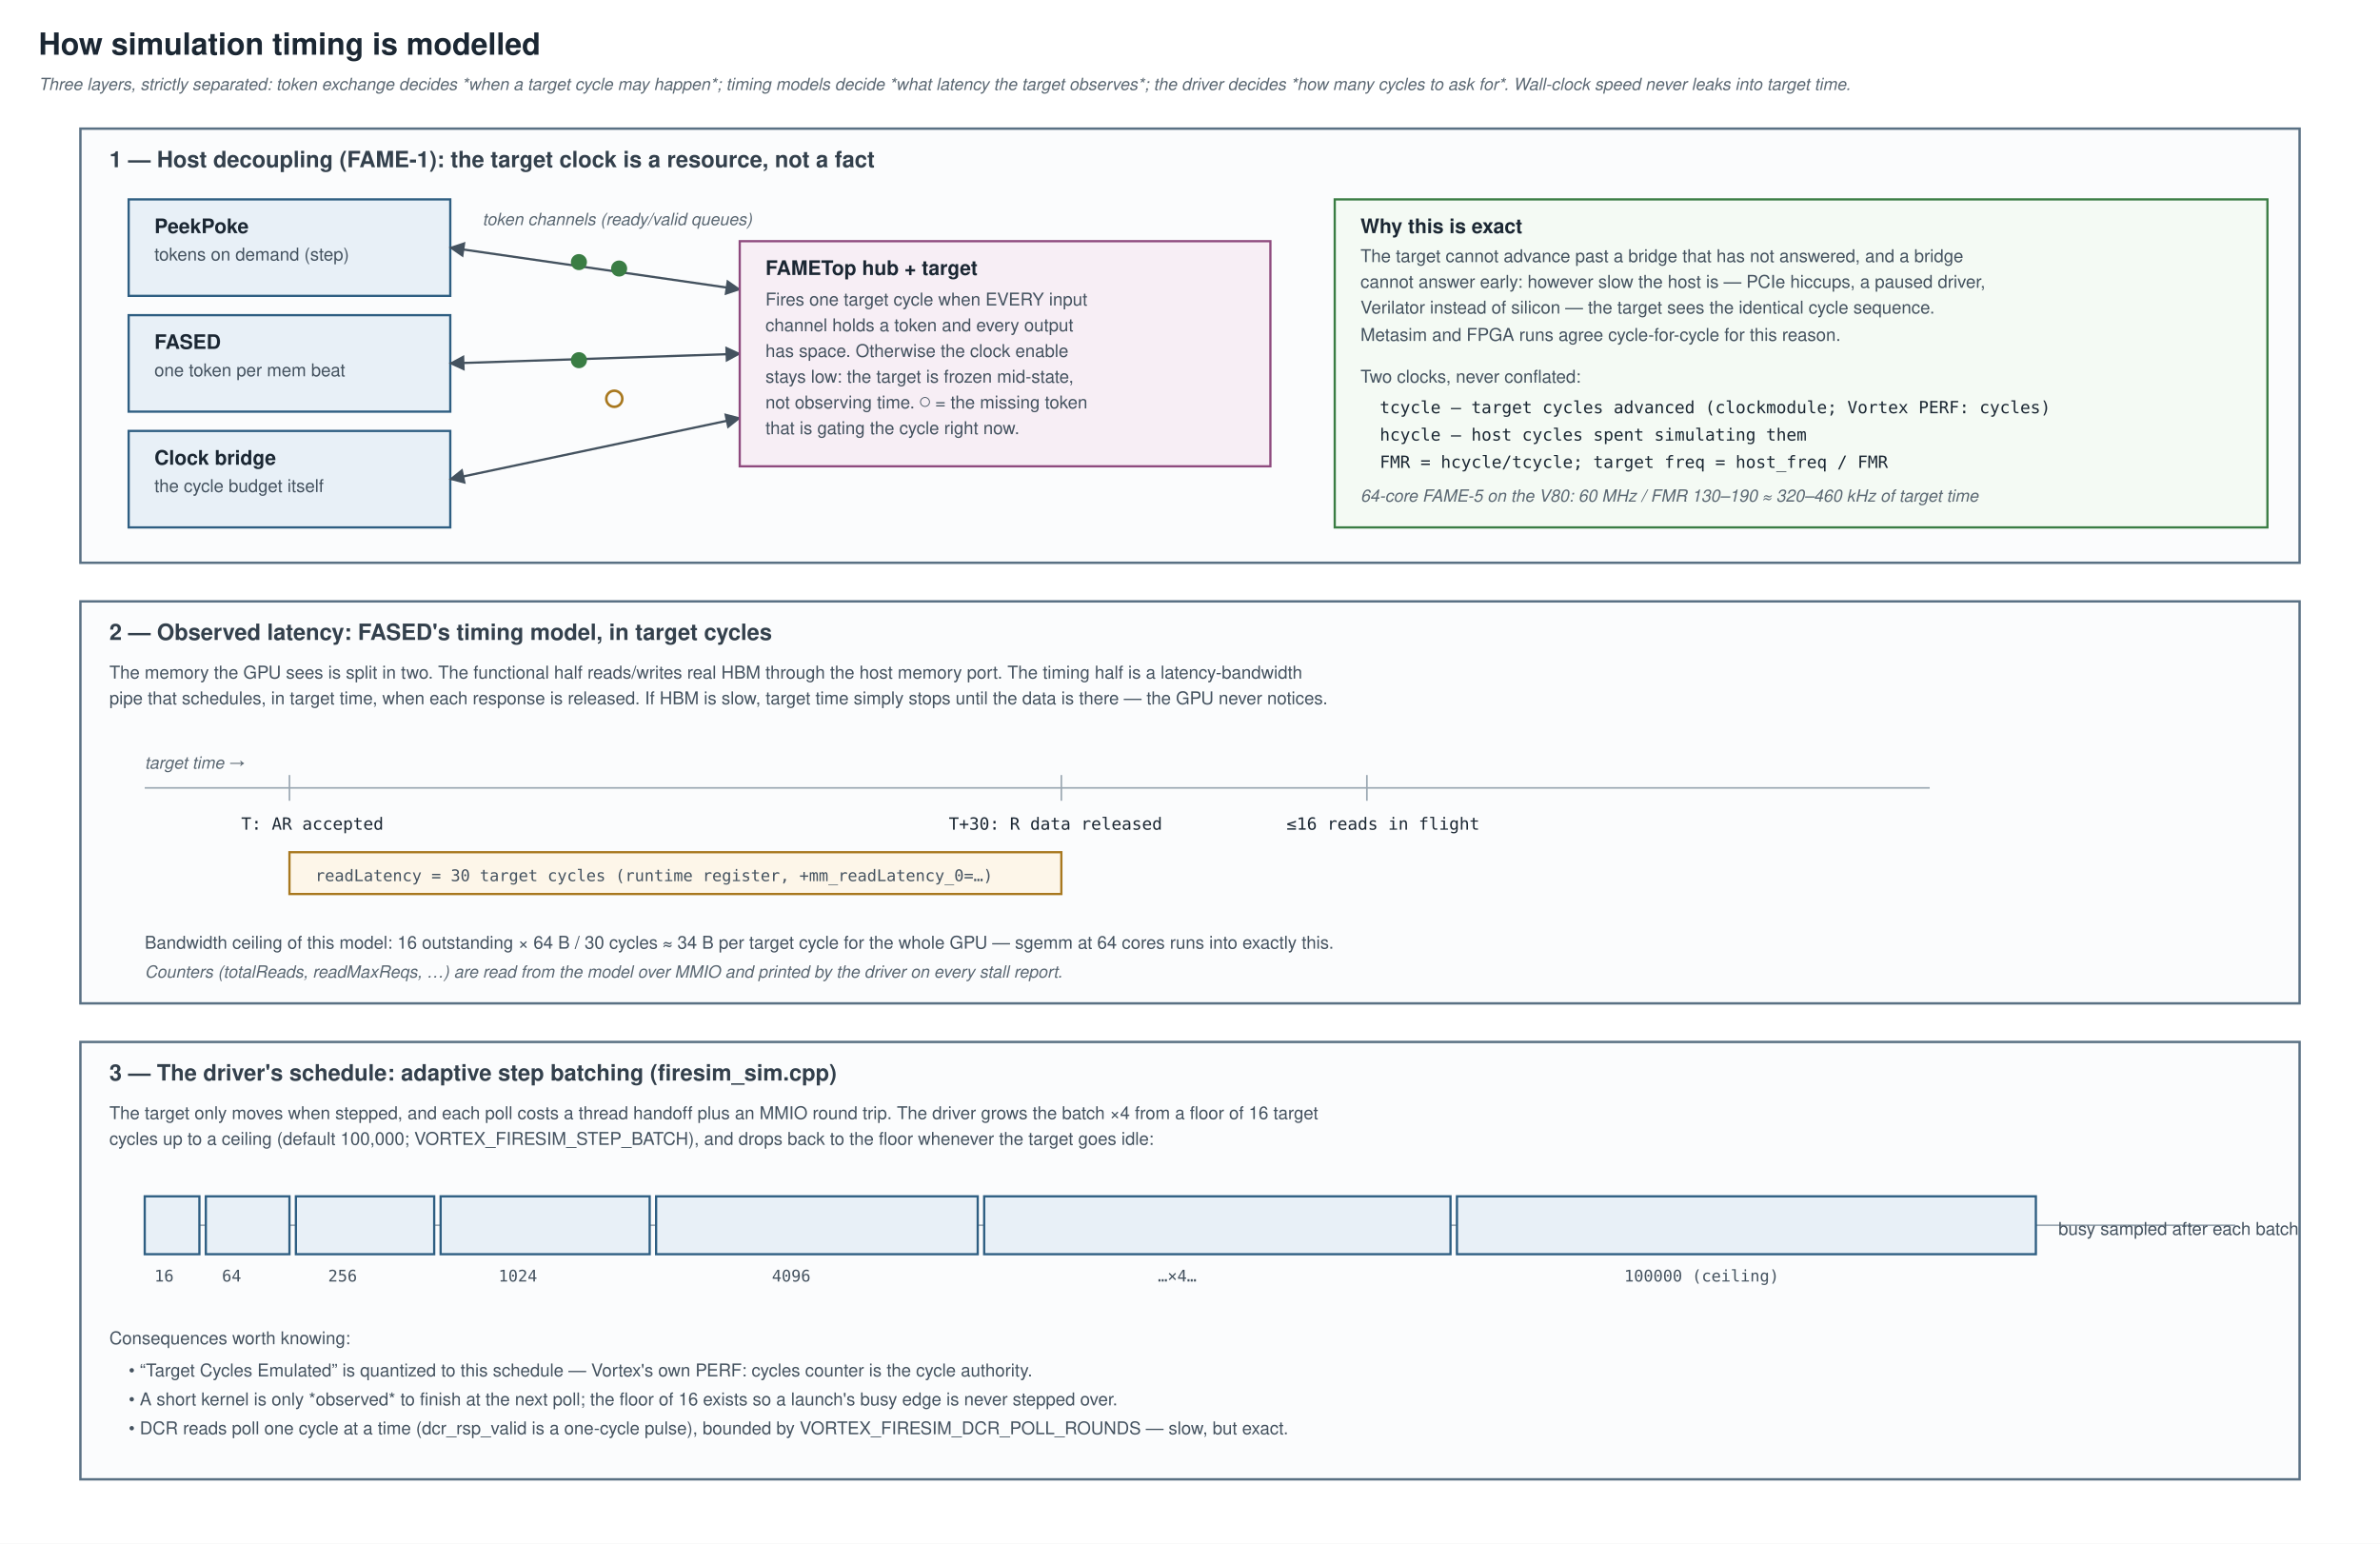
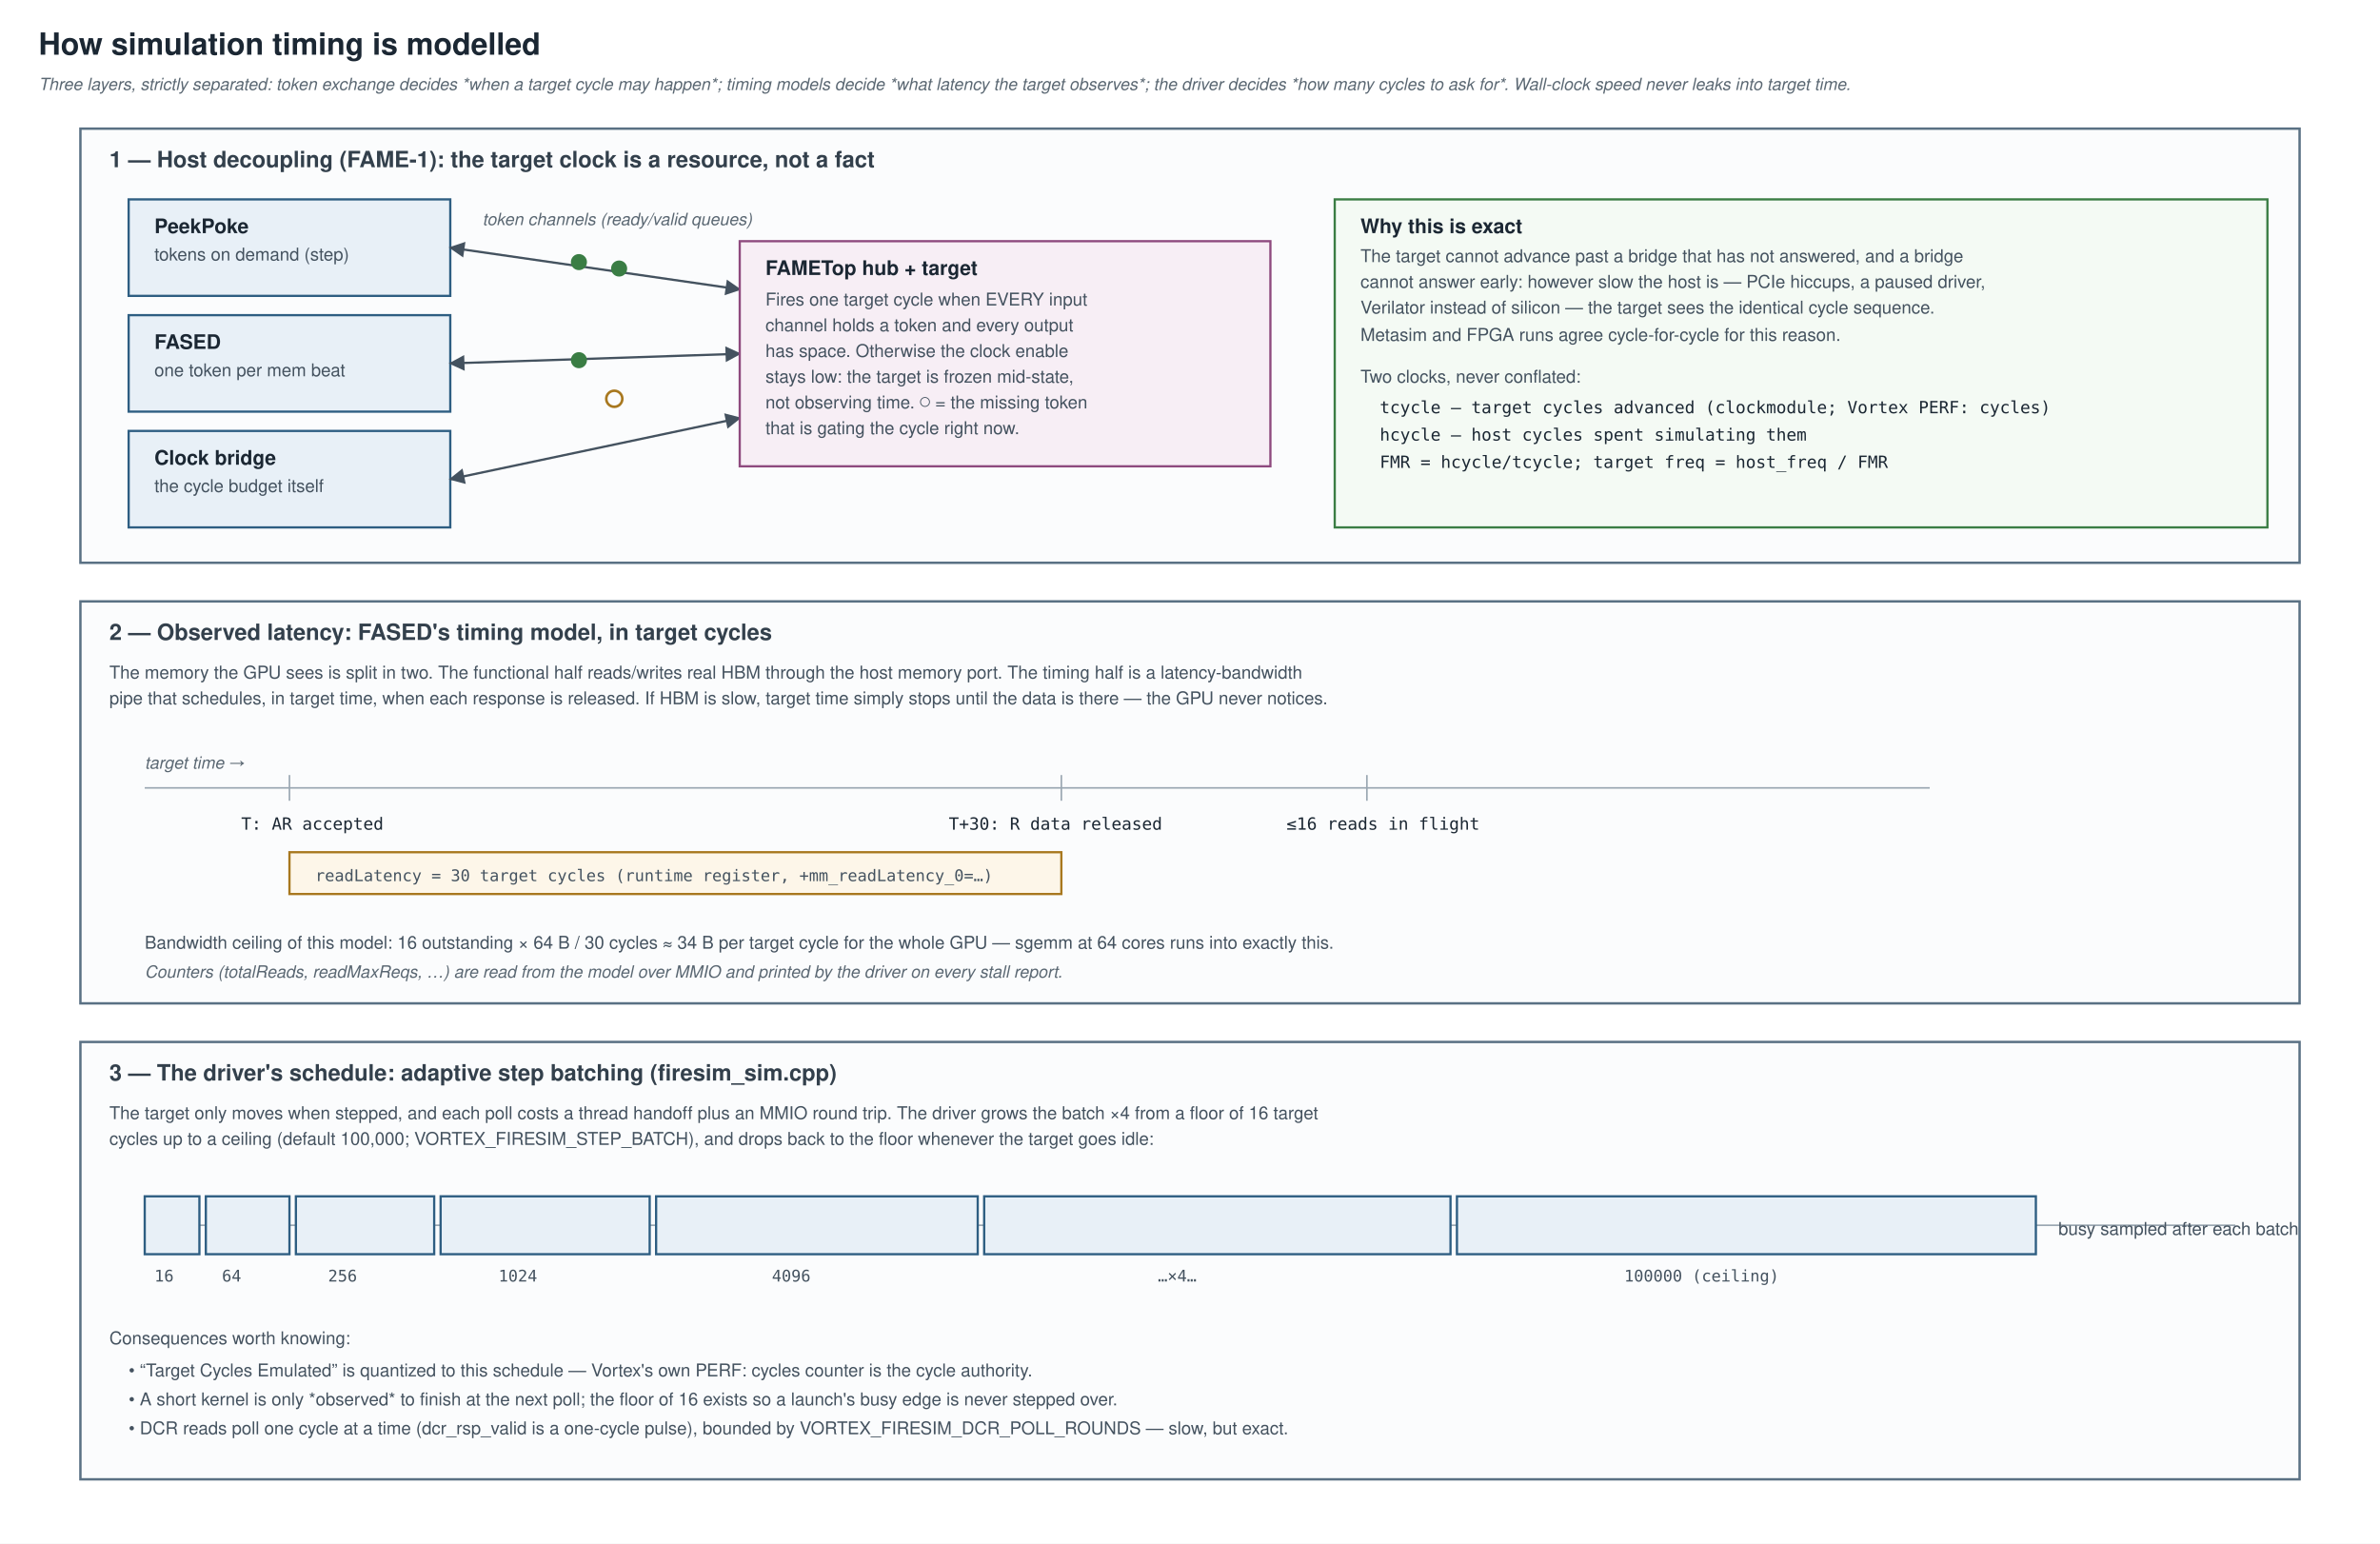
<svg xmlns="http://www.w3.org/2000/svg" viewBox="0 0 1480 960" font-family="Helvetica, Arial, sans-serif">
  <defs>
    <marker id="arr" viewBox="0 0 10 10" refX="9" refY="5" markerWidth="7" markerHeight="7" orient="auto-start-reverse">
      <path d="M0,0 L10,5 L0,10 z" fill="#44525f" />
    </marker>
  </defs>
  <style>
    .t    { fill:#1b2733; font-size:19px; font-weight:bold; }
    .gt   { fill:#33404c; font-size:14px; font-weight:bold; }
    .th   { fill:#1b2733; font-size:12.5px; font-weight:bold; }
    .ts   { fill:#44525f; font-size:11px; }
    .tt   { fill:#5a6772; font-size:10.5px; font-style:italic; }
    .mono { font-family:"DejaVu Sans Mono", monospace; font-size:10.5px; fill:#1b2733; }
    .monos{ font-family:"DejaVu Sans Mono", monospace; font-size:10px; fill:#44525f; }
    .br   { fill:#e8f0f7; stroke:#2e5e82; stroke-width:1.4; }
    .tgt  { fill:#f7eef5; stroke:#8e4a7e; stroke-width:1.4; }
    .tok  { fill:#f4faf4; stroke:#3a7d44; stroke-width:1.4; }
    .stal { fill:#fdf6e9; stroke:#a8781f; stroke-width:1.4; }
    .grp  { fill:#fbfcfd; stroke:#5a7184; stroke-width:1.5; }
    .w    { stroke:#44525f; stroke-width:1.4; fill:none; marker-end:url(#arr); }
    .w2   { stroke:#44525f; stroke-width:1.4; fill:none; marker-end:url(#arr); marker-start:url(#arr); }
    .tick { stroke:#9aa7b2; stroke-width:1; }
    .dot  { fill:#3a7d44; }
    .nodot{ fill:none; stroke:#a8781f; stroke-width:1.6; }
  </style>
  <rect x="0" y="0" width="1480" height="960" fill="#ffffff" />
  <text x="24" y="34" class="t">How simulation timing is modelled</text>
  <text x="24" y="56" class="tt">Three layers, strictly separated: token exchange decides *when a target cycle may happen*; timing models decide *what latency the target observes*; the driver decides *how many cycles to ask for*. Wall-clock speed never leaks into target time.</text>
  <rect x="50" y="80" width="1380" height="270" class="grp" />
  <text x="68" y="104" class="gt">1 — Host decoupling (FAME-1): the target clock is a resource, not a fact</text>
  <rect x="80" y="124" width="200" height="60" class="br" />
  <text x="96" y="145" class="th">PeekPoke</text>
  <text x="96" y="162" class="ts">tokens on demand (step)</text>
  <rect x="80" y="196" width="200" height="60" class="br" />
  <text x="96" y="217" class="th">FASED</text>
  <text x="96" y="234" class="ts">one token per mem beat</text>
  <rect x="80" y="268" width="200" height="60" class="br" />
  <text x="96" y="289" class="th">Clock bridge</text>
  <text x="96" y="306" class="ts">the cycle budget itself</text>
  <g>
    <line x1="280" y1="154" x2="460" y2="180" class="w2" />
    <line x1="280" y1="226" x2="460" y2="220" class="w2" />
    <line x1="280" y1="298" x2="460" y2="260" class="w2" />
    <circle cx="360" cy="163" r="5" class="dot" />
    <circle cx="385" cy="167" r="5" class="dot" />
    <circle cx="360" cy="224" r="5" class="dot" />
    <circle cx="382" cy="248" r="5" class="nodot" />
  </g>
  <text x="300" y="140" class="tt">token channels (ready/valid queues)</text>
  <rect x="460" y="150" width="330" height="140" class="tgt" />
  <text x="476" y="171" class="th">FAMETop hub + target</text>
  <text x="476" y="190" class="ts">Fires one target cycle when EVERY input</text>
  <text x="476" y="206" class="ts">channel holds a token and every output</text>
  <text x="476" y="222" class="ts">has space. Otherwise the clock enable</text>
  <text x="476" y="238" class="ts">stays low: the target is frozen mid-state,</text>
  <text x="476" y="254" class="ts">not observing time. ○ = the missing token</text>
  <text x="476" y="270" class="ts">that is gating the cycle right now.</text>
  <rect x="830" y="124" width="580" height="204" class="tok" />
  <text x="846" y="145" class="th">Why this is exact</text>
  <text x="846" y="163" class="ts">The target cannot advance past a bridge that has not answered, and a bridge</text>
  <text x="846" y="179" class="ts">cannot answer early: however slow the host is — PCIe hiccups, a paused driver,</text>
  <text x="846" y="195" class="ts">Verilator instead of silicon — the target sees the identical cycle sequence.</text>
  <text x="846" y="212" class="ts">Metasim and FPGA runs agree cycle-for-cycle for this reason.</text>
  <text x="846" y="238" class="ts">Two clocks, never conflated:</text>
  <text x="858" y="257" class="mono">tcycle — target cycles advanced (clockmodule; Vortex PERF: cycles)</text>
  <text x="858" y="274" class="mono">hcycle — host cycles spent simulating them</text>
  <text x="858" y="291" class="mono">FMR = hcycle/tcycle;  target freq = host_freq / FMR</text>
-   <text x="846" y="312" class="tt">64-core FAME-5 on the V80: 60 MHz / FMR 130–190 ≈ 320–460 kHz of target time</text>
  <rect x="50" y="374" width="1380" height="250" class="grp" />
  <text x="68" y="398" class="gt">2 — Observed latency: FASED's timing model, in target cycles</text>
  <text x="68" y="422" class="ts">The memory the GPU sees is split in two. The functional half reads/writes real HBM through the host memory port. The timing half is a latency-bandwidth</text>
  <text x="68" y="438" class="ts">pipe that schedules, in target time, when each response is released. If HBM is slow, target time simply stops until the data is there — the GPU never notices.</text>
  <line x1="90" y1="490" x2="1200" y2="490" class="tick" />
  <text x="90" y="478" class="tt">target time →</text>
  <g>
    <line x1="180" y1="482" x2="180" y2="498" class="tick" />
    <text x="150" y="516" class="mono">T: AR accepted</text>
    <line x1="660" y1="482" x2="660" y2="498" class="tick" />
    <text x="590" y="516" class="mono">T+30: R data released</text>
    <rect x="180" y="530" width="480" height="26" class="stal" />
    <text x="196" y="548" class="monos">readLatency = 30 target cycles (runtime register, +mm_readLatency_0=…)</text>
    <line x1="850" y1="482" x2="850" y2="498" class="tick" />
    <text x="800" y="516" class="mono">≤16 reads in flight</text>
  </g>
  <text x="90" y="590" class="ts">Bandwidth ceiling of this model: 16 outstanding × 64 B / 30 cycles ≈ 34 B per target cycle for the whole GPU — sgemm at 64 cores runs into exactly this.</text>
  <text x="90" y="608" class="tt">Counters (totalReads, readMaxReqs, …) are read from the model over MMIO and printed by the driver on every stall report.</text>
  <rect x="50" y="648" width="1380" height="272" class="grp" />
  <text x="68" y="672" class="gt">3 — The driver's schedule: adaptive step batching (firesim_sim.cpp)</text>
  <text x="68" y="696" class="ts">The target only moves when stepped, and each poll costs a thread handoff plus an MMIO round trip. The driver grows the batch ×4 from a floor of 16 target</text>
  <text x="68" y="712" class="ts">cycles up to a ceiling (default 100,000; VORTEX_FIRESIM_STEP_BATCH), and drops back to the floor whenever the target goes idle:</text>
  <line x1="90" y1="762" x2="1390" y2="762" class="tick" />
  <g>
    <rect x="90" y="744" width="34" height="36" class="br" />
    <text x="96" y="797" class="monos">16</text>
    <rect x="128" y="744" width="52" height="36" class="br" />
    <text x="138" y="797" class="monos">64</text>
    <rect x="184" y="744" width="86" height="36" class="br" />
    <text x="204" y="797" class="monos">256</text>
    <rect x="274" y="744" width="130" height="36" class="br" />
    <text x="310" y="797" class="monos">1024</text>
    <rect x="408" y="744" width="200" height="36" class="br" />
    <text x="480" y="797" class="monos">4096</text>
    <rect x="612" y="744" width="290" height="36" class="br" />
    <text x="720" y="797" class="monos">…×4…</text>
    <rect x="906" y="744" width="360" height="36" class="br" />
    <text x="1010" y="797" class="monos">100000 (ceiling)</text>
    <text x="1280" y="768" class="ts">busy sampled after each batch</text>
  </g>
  <text x="68" y="836" class="ts">Consequences worth knowing:</text>
  <text x="80" y="856" class="ts">• “Target Cycles Emulated” is quantized to this schedule — Vortex's own PERF: cycles counter is the cycle authority.</text>
  <text x="80" y="874" class="ts">• A short kernel is only *observed* to finish at the next poll; the floor of 16 exists so a launch's busy edge is never stepped over.</text>
  <text x="80" y="892" class="ts">• DCR reads poll one cycle at a time (dcr_rsp_valid is a one-cycle pulse), bounded by VORTEX_FIRESIM_DCR_POLL_ROUNDS — slow, but exact.</text>
</svg>
